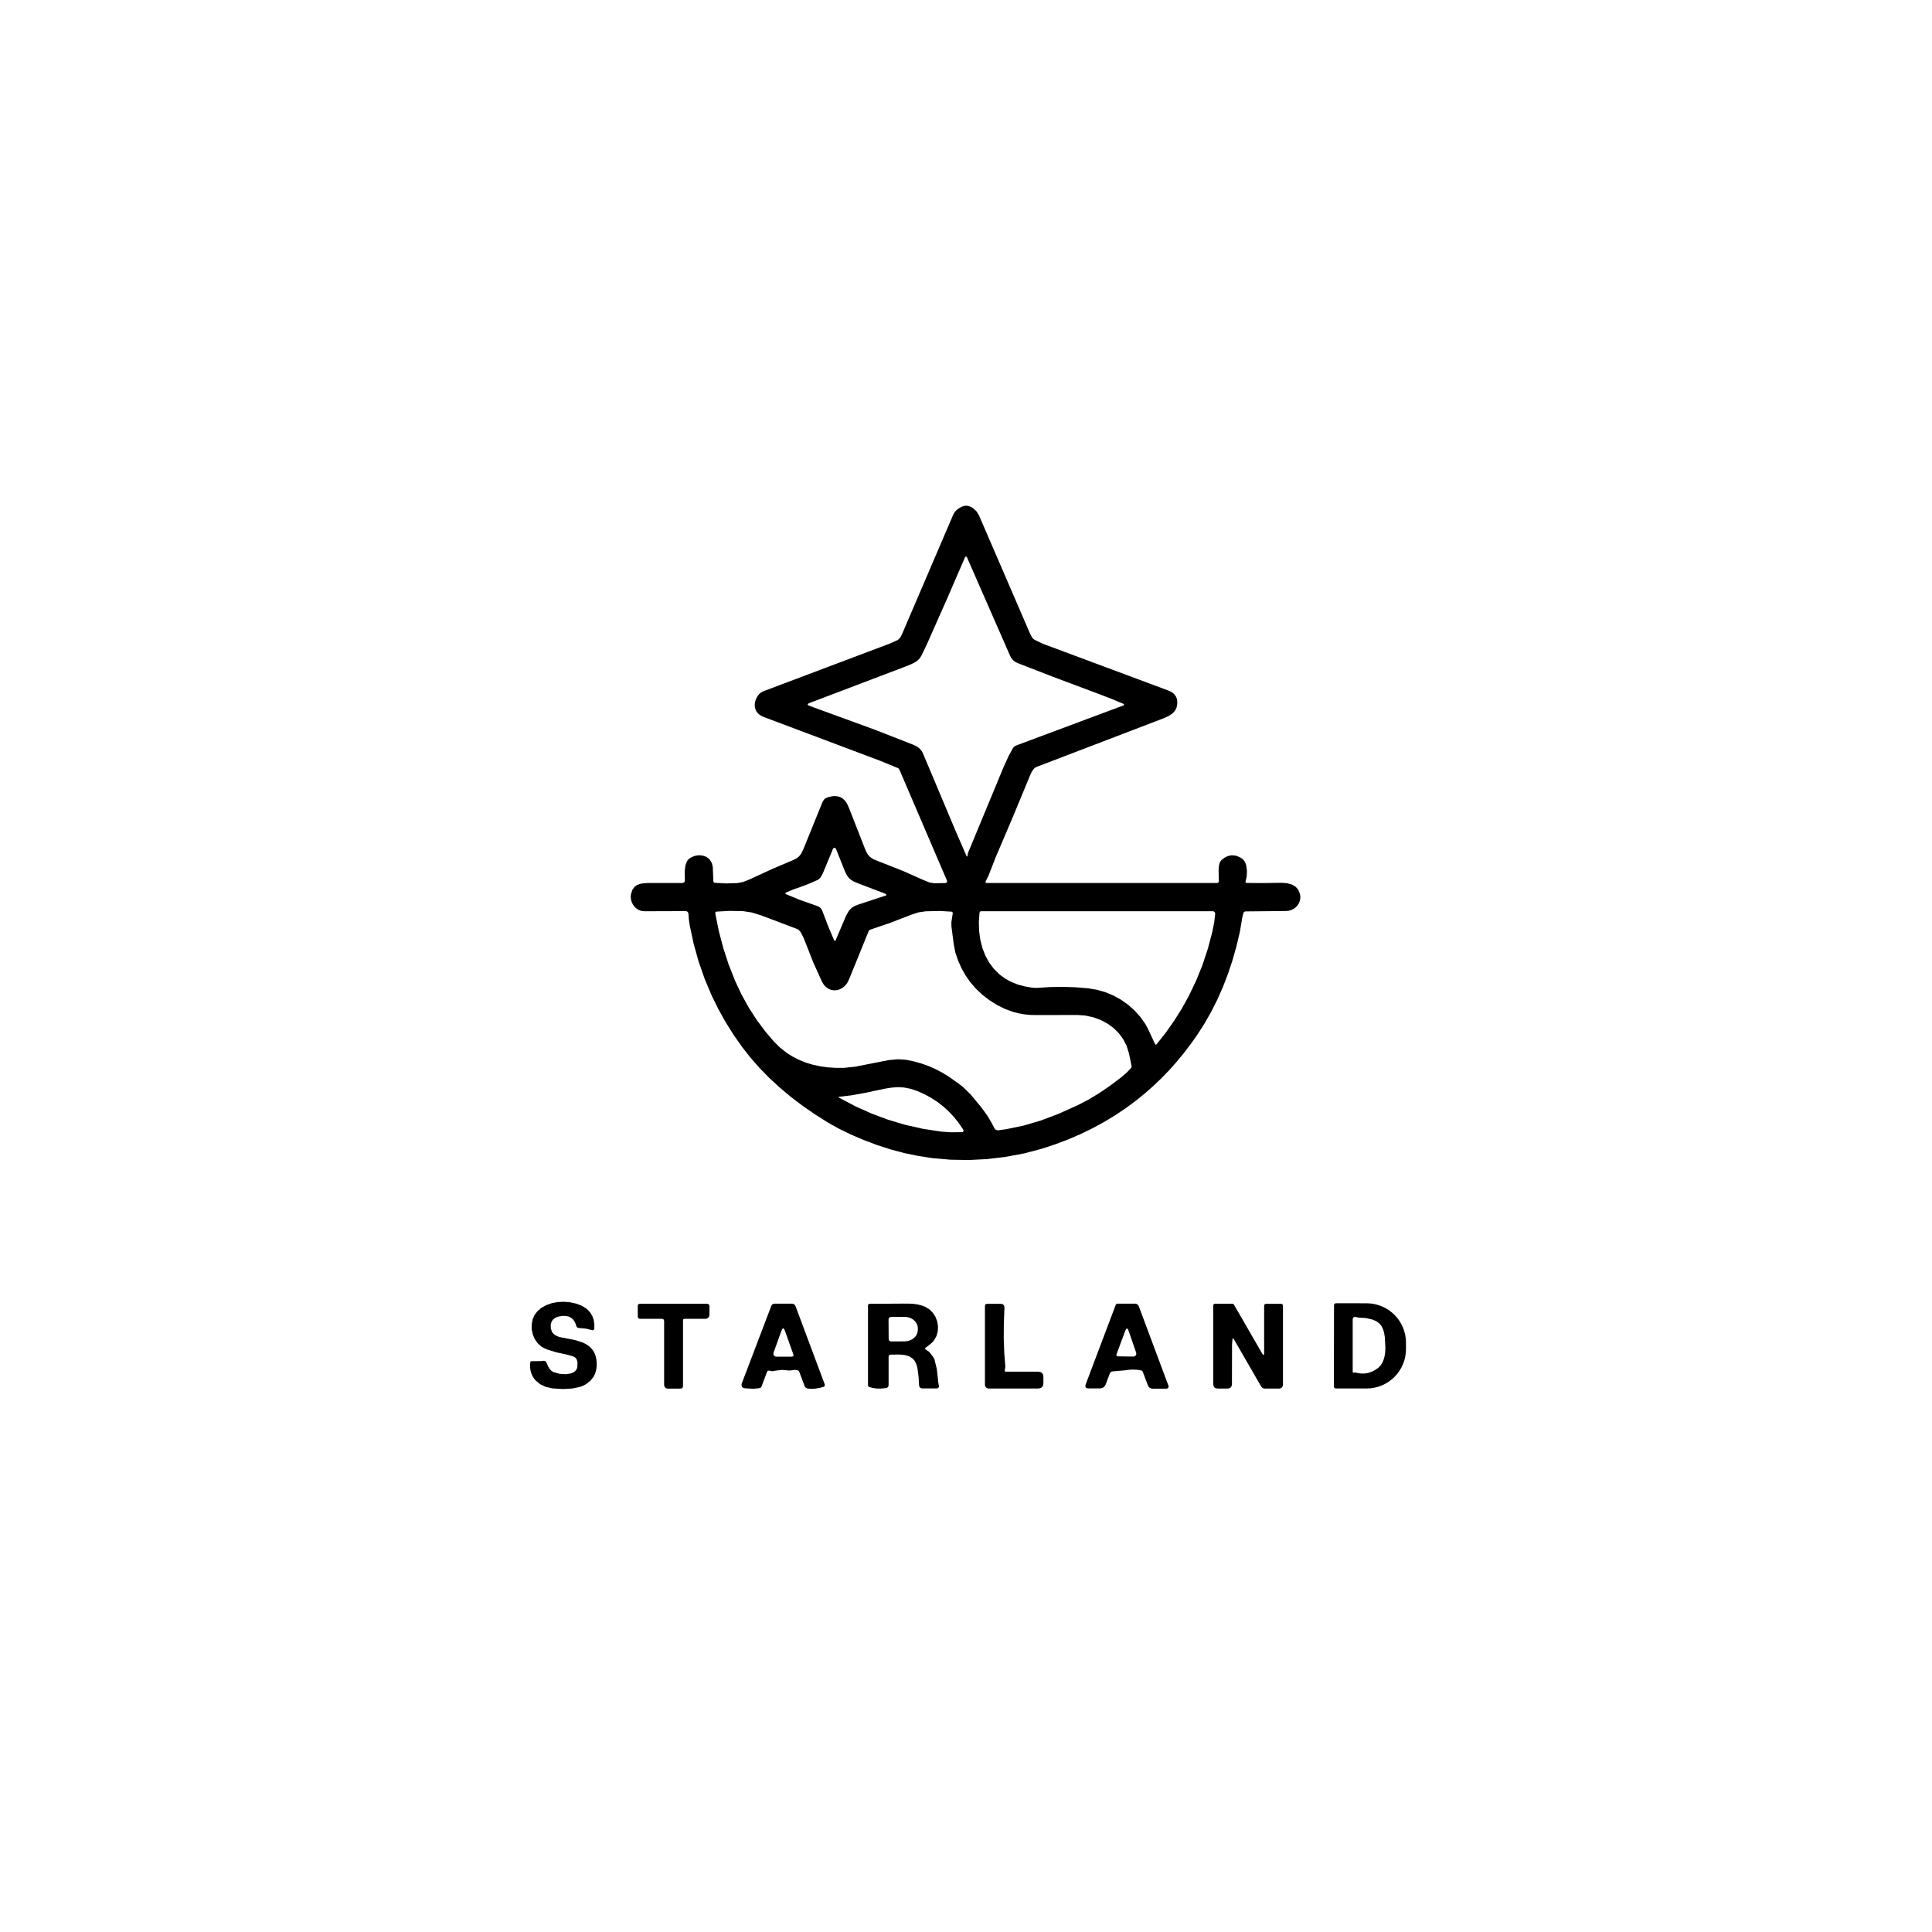
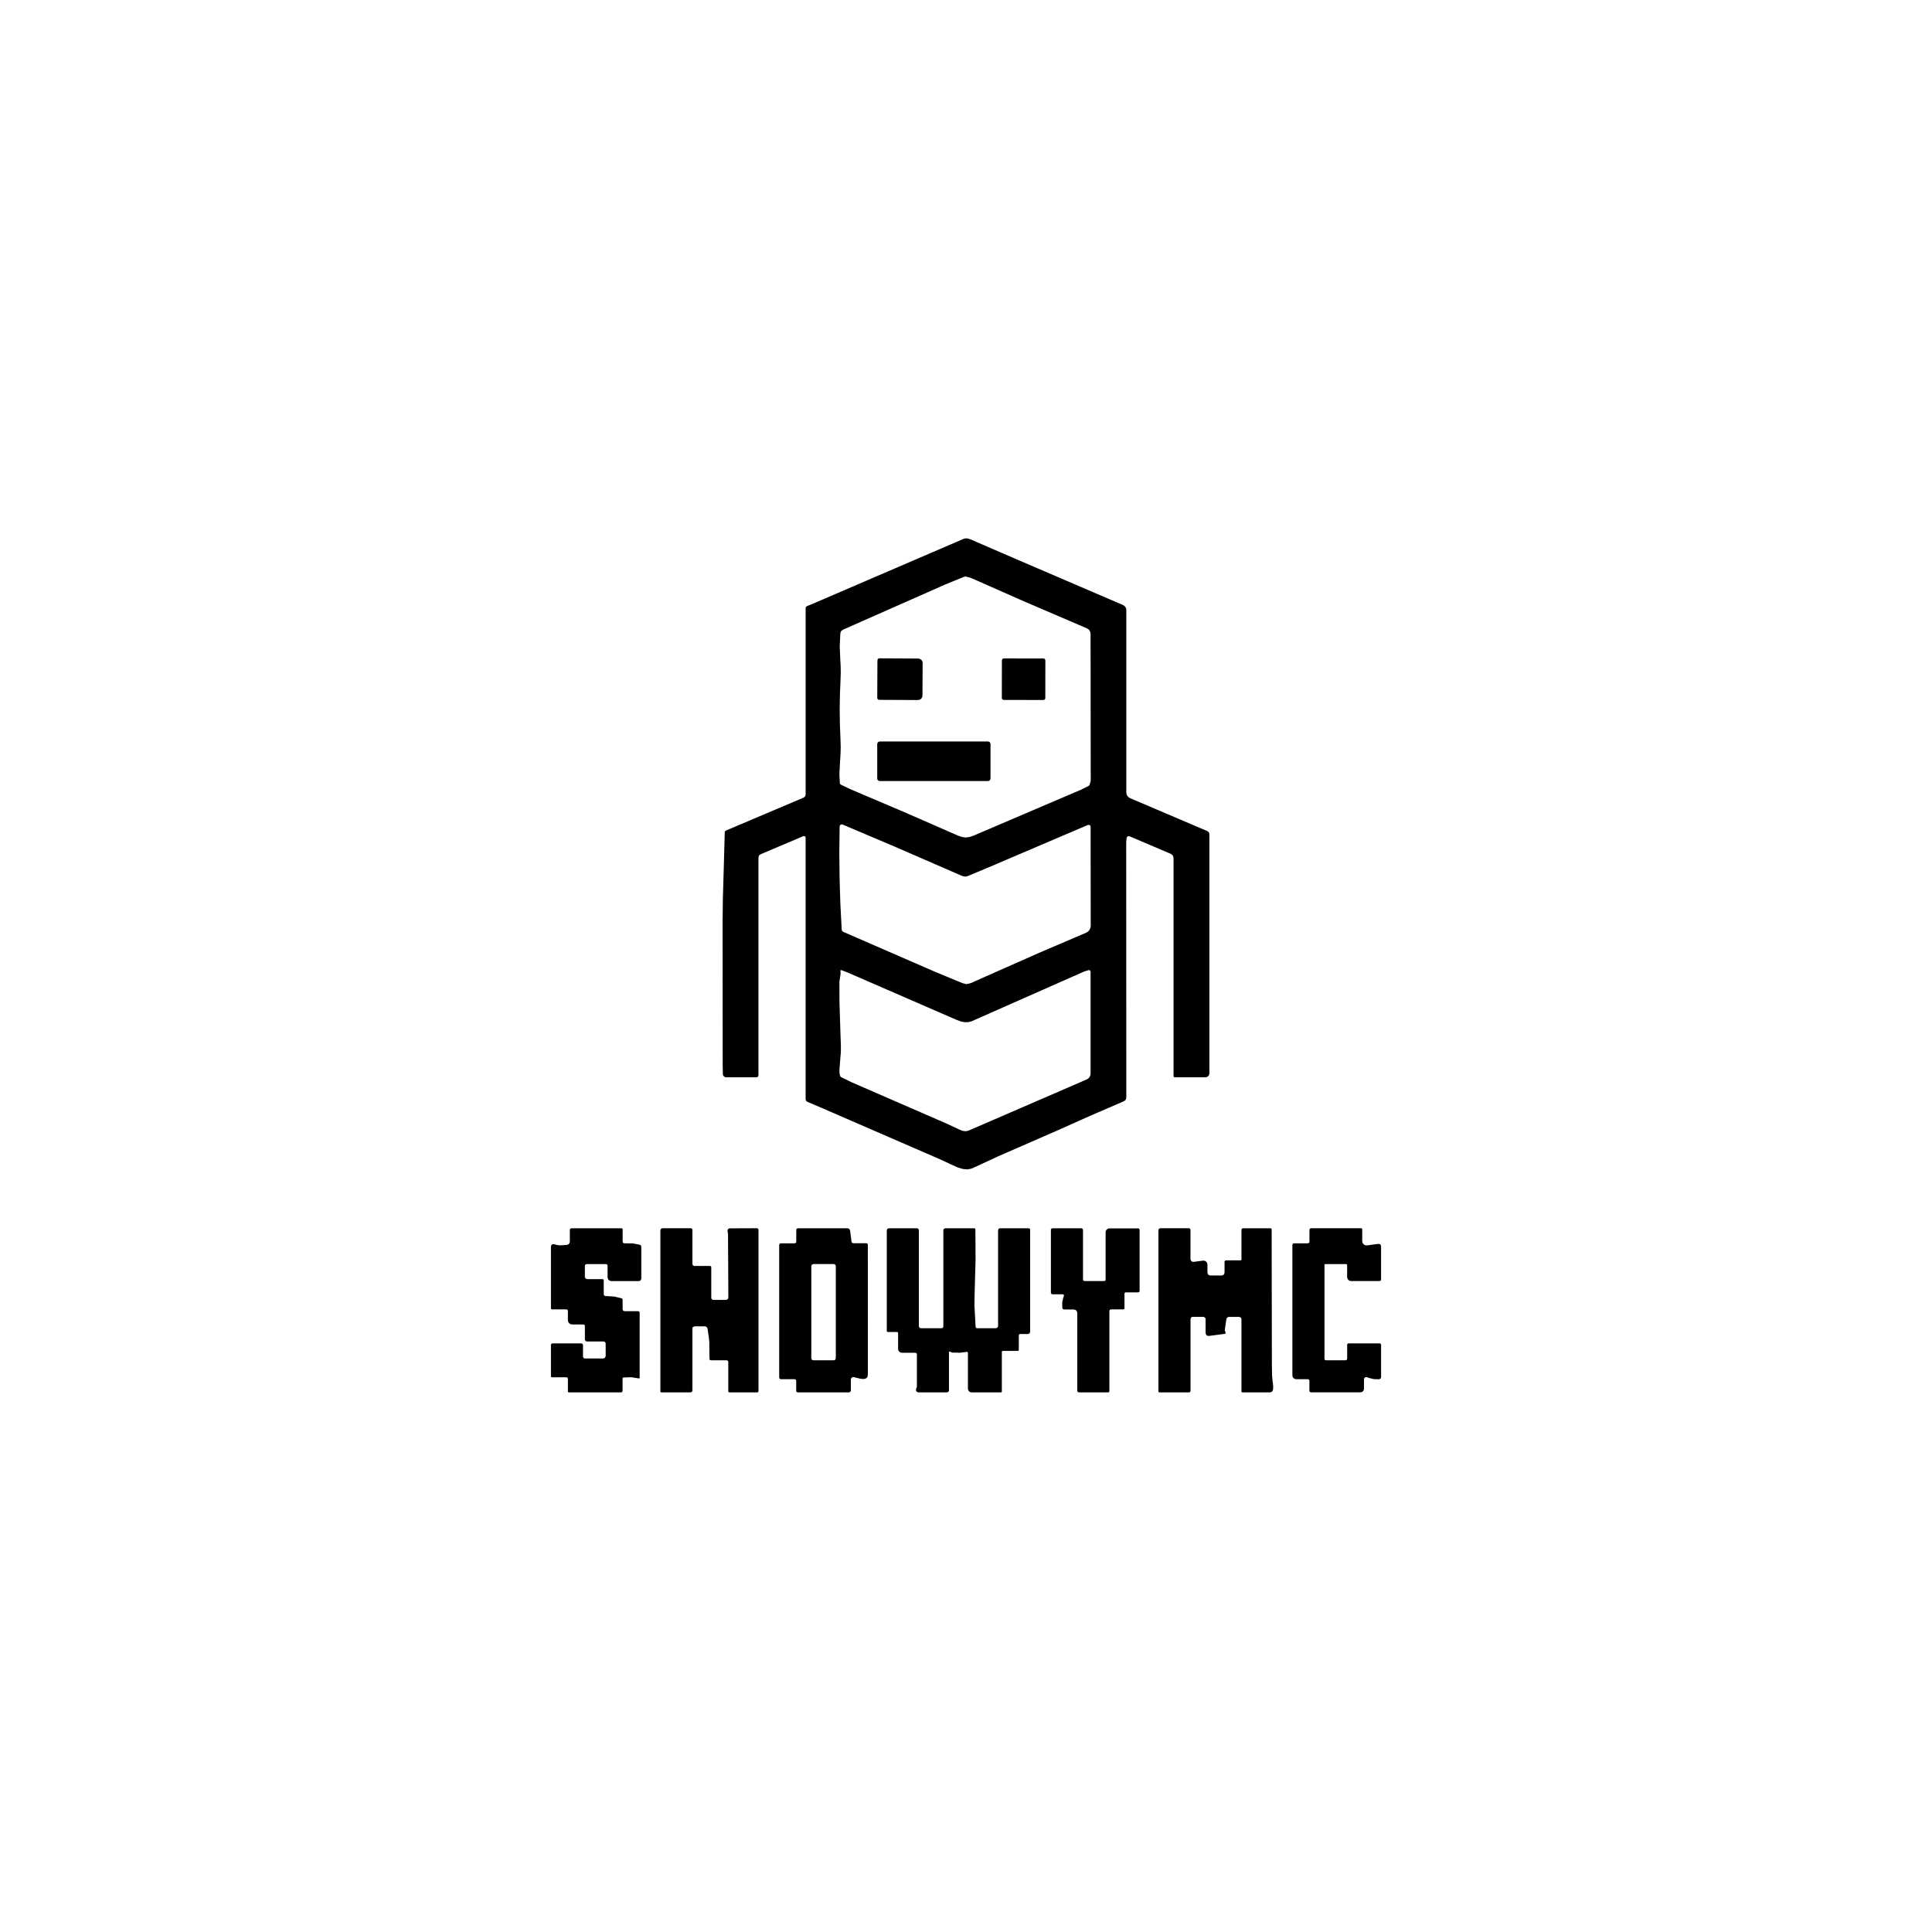
<svg xmlns="http://www.w3.org/2000/svg" version="1.1" viewBox="0.00 0.00 1024.00 1024.00">
-   <path fill="#000000" d="   M 522.45 467.06   L 522.31 467.78   L 523.01 468.02   L 645.13 468.02   L 645.14 468.02   L 645.78 467.75   L 646.03 467.10   L 645.96 464.73   L 645.88 461.19   L 646.06 458.78   L 646.55 457.04   L 647.32 455.92   L 648.70 454.83   L 650.09 454.04   L 651.50 453.53   L 652.92 453.31   L 652.92 453.31   L 652.92 453.31   L 655.10 453.53   L 657.30 454.41   L 658.72 455.41   L 659.76 456.65   L 659.76 456.65   L 660.49 458.46   L 660.92 461.53   L 660.78 464.53   L 660.78 464.53   L 660.16 467.22   L 660.14 467.30   L 660.27 467.77   L 660.71 467.98   L 669.58 468.05   L 679.28 467.90   L 682.17 468.10   L 684.78 468.85   L 686.77 470.04   L 688.13 471.63   L 689.04 473.95   L 689.21 475.20   L 689.15 476.42   L 688.85 477.73   L 688.32 478.95   L 687.58 480.05   L 686.63 481.01   L 685.52 481.80   L 684.26 482.39   L 682.96 482.73   L 681.56 482.86   L 660.12 483.06   L 659.43 483.30   L 659.02 483.90   L 658.37 486.64   L 657.74 490.47   L 657.16 493.89   L 655.34 501.56   L 653.24 508.99   L 650.85 516.17   L 648.18 523.11   L 645.22 529.80   L 641.98 536.24   L 638.45 542.43   L 634.64 548.38   L 631.09 553.40   L 627.40 558.24   L 623.56 562.89   L 619.58 567.35   L 615.44 571.62   L 611.17 575.70   L 606.74 579.59   L 602.17 583.30   L 602.17 583.30   L 602.17 583.30   L 596.63 587.39   L 590.89 591.23   L 584.95 594.81   L 578.81 598.14   L 572.47 601.20   L 565.93 604.00   L 559.19 606.55   L 552.25 608.84   L 542.83 611.33   L 532.80 613.20   L 523.05 614.35   L 513.39 614.84   L 503.80 614.67   L 494.30 613.84   L 494.30 613.84   L 494.30 613.84   L 494.30 613.84   L 486.82 612.71   L 479.40 611.17   L 472.02 609.21   L 464.70 606.84   L 457.61 604.16   L 450.80 601.23   L 444.55 598.18   L 438.88 595.01   L 431.98 590.66   L 425.42 586.12   L 419.14 581.35   L 413.25 576.41   L 407.71 571.30   L 402.60 566.07   L 397.80 560.62   L 393.45 555.08   L 388.86 548.54   L 384.64 541.83   L 380.79 534.94   L 377.31 527.89   L 377.31 527.89   L 373.52 518.92   L 370.30 509.70   L 367.65 500.21   L 365.57 490.46   L 365.13 487.46   L 364.91 484.51   L 364.78 483.81   L 364.46 483.31   L 364.46 483.31   L 363.95 483.01   L 363.23 482.91   L 341.48 482.98   L 339.92 482.80   L 338.64 482.35   L 337.50 481.67   L 336.43 480.72   L 335.56 479.58   L 334.89 478.30   L 334.47 476.93   L 334.30 475.49   L 334.41 474.05   L 335.14 471.70   L 336.32 470.03   L 337.61 469.10   L 339.15 468.50   L 341.07 468.14   L 343.46 468.02   L 361.81 468.01   L 361.81 468.01   L 362.66 467.65   L 363.00 466.80   L 362.96 465.39   L 362.93 461.52   L 363.29 458.68   L 364.08 456.52   L 364.64 455.72   L 365.35 455.06   L 366.72 454.24   L 368.18 453.67   L 369.69 453.36   L 371.21 453.32   L 372.68 453.54   L 374.06 454.02   L 375.21 454.71   L 376.21 455.63   L 377.30 457.45   L 377.80 459.56   L 378.08 467.04   L 378.30 467.62   L 378.86 467.90   L 384.75 468.23   L 390.77 468.06   L 393.81 467.48   L 397.25 466.13   L 409.44 460.51   L 420.19 455.93   L 422.09 455.01   L 423.49 453.95   L 424.72 452.34   L 425.89 449.88   L 435.99 424.98   L 436.79 423.73   L 437.53 423.12   L 438.45 422.69   L 440.47 422.13   L 442.33 421.92   L 444.01 422.07   L 445.53 422.57   L 445.53 422.57   L 445.53 422.57   L 446.84 423.39   L 447.99 424.54   L 448.98 426.03   L 449.82 427.84   L 458.76 450.63   L 459.74 452.59   L 460.88 454.00   L 462.93 455.42   L 466.45 456.85   L 467.46 457.22   L 478.65 461.64   L 489.31 466.38   L 492.63 467.71   L 495.06 468.15   L 501.19 468.03   L 501.84 467.69   L 502.00 466.97   L 501.95 466.82   L 476.65 407.79   L 476.02 407.13   L 466.34 403.17   L 405.02 380.10   L 403.67 379.51   L 402.53 378.79   L 401.60 377.95   L 400.88 376.98   L 400.88 376.98   L 400.54 376.33   L 400.13 375.00   L 400.01 373.59   L 400.18 372.07   L 400.64 370.59   L 401.36 369.17   L 402.32 367.94   L 403.40 367.01   L 404.62 366.37   L 471.67 341.09   L 475.91 339.16   L 477.05 338.07   L 477.98 336.37   L 505.31 272.60   L 505.96 271.48   L 506.90 270.44   L 508.12 269.48   L 509.64 268.61   L 511.22 268.10   L 512.32 268.05   L 513.39 268.22   L 514.52 268.62   L 515.58 269.21   L 517.53 270.97   L 518.87 273.12   L 545.64 335.12   L 545.80 335.50   L 546.98 337.82   L 547.67 338.62   L 548.35 339.12   L 552.60 341.16   L 619.06 365.93   L 620.45 366.54   L 621.62 367.28   L 622.55 368.14   L 623.25 369.14   L 623.25 369.14   L 623.75 370.35   L 623.98 371.72   L 623.95 373.24   L 623.64 374.90   L 622.91 376.53   L 621.54 378.05   L 619.51 379.44   L 616.93 380.63   L 549.26 406.53   L 548.40 407.05   L 547.58 407.93   L 546.79 409.18   L 546.04 410.80   L 537.18 432.18   L 527.69 454.46   L 525.75 459.45   L 524.00 463.94   L 522.45 467.06   Z   M 539.33 351.43   L 538.01 350.75   L 536.93 349.89   L 536.06 348.84   L 535.39 347.62   L 512.44 295.24   L 512.34 295.09   L 511.89 294.96   L 511.53 295.25   L 502.01 317.25   L 491.17 341.71   L 488.41 347.43   L 487.51 348.86   L 486.38 350.03   L 484.86 351.09   L 482.91 352.07   L 479.95 353.26   L 479.18 353.56   L 429.11 372.58   L 428.32 372.98   L 428.05 373.37   L 428.32 373.76   L 429.12 374.14   L 429.52 374.29   L 463.56 386.72   L 484.27 394.81   L 485.79 395.56   L 487.09 396.49   L 488.10 397.51   L 488.90 398.69   L 489.15 399.22   L 506.43 440.28   L 512.26 453.67   L 512.59 454.05   L 512.80 453.59   L 512.86 453.09   L 512.96 452.41   L 513.13 451.91   L 532.11 406.11   L 534.81 400.28   L 536.89 396.51   L 537.57 395.70   L 538.48 395.17   L 595.51 373.87   L 595.77 373.57   L 595.67 373.19   L 595.54 373.10   L 589.16 370.42   L 581.37 367.44   L 558.05 358.70   L 539.33 351.43   Z   M 442.88 498.41   L 448.34 485.61   L 449.81 482.93   L 450.69 481.88   L 451.74 480.96   L 453.19 480.08   L 454.92 479.44   L 469.71 474.57   L 469.85 474.20   L 469.83 474.17   L 469.04 473.61   L 454.81 468.19   L 452.04 467.00   L 450.13 465.58   L 448.84 463.92   L 447.80 461.74   L 443.04 449.82   L 442.44 449.34   L 441.70 449.57   L 441.53 449.82   L 436.05 463.04   L 434.83 465.19   L 434.07 465.93   L 433.22 466.46   L 428.57 468.49   L 423.84 470.27   L 421.45 471.06   L 418.82 472.13   L 416.70 473.02   L 416.11 473.46   L 416.66 473.96   L 423.74 476.89   L 433.11 480.19   L 434.03 480.60   L 434.79 481.18   L 434.79 481.18   L 435.42 481.94   L 435.88 482.88   L 439.07 491.24   L 442.13 498.41   L 442.51 498.82   L 442.88 498.41   Z   M 450.04 519.02   L 449.34 520.51   L 448.47 521.79   L 447.39 522.92   L 446.19 523.81   L 444.87 524.45   L 443.49 524.81   L 442.09 524.90   L 440.70 524.71   L 439.22 524.14   L 437.84 523.21   L 436.68 521.97   L 435.70 520.39   L 431.09 510.19   L 425.89 496.97   L 424.37 494.08   L 423.49 493.02   L 422.74 492.48   L 403.63 485.24   L 398.37 483.62   L 393.95 482.94   L 386.68 482.80   L 379.65 483.18   L 379.21 483.42   L 379.08 483.91   L 379.08 483.91   L 379.08 483.93   L 380.94 493.26   L 383.31 502.34   L 386.18 511.16   L 389.56 519.74   L 393.00 527.07   L 396.86 534.06   L 401.16 540.71   L 405.88 547.01   L 405.88 547.01   L 410.11 551.96   L 413.41 555.22   L 416.94 558.01   L 420.09 560.01   L 423.39 561.70   L 426.91 563.13   L 430.56 564.25   L 434.50 565.12   L 438.55 565.70   L 442.83 565.99   L 447.21 566.00   L 453.32 565.36   L 462.51 563.55   L 471.06 561.87   L 475.88 561.43   L 479.99 561.68   L 484.31 562.54   L 488.53 563.72   L 488.53 563.72   L 492.27 565.07   L 495.92 566.69   L 499.49 568.57   L 502.97 570.71   L 508.60 574.71   L 510.79 576.47   L 514.63 580.28   L 519.58 586.27   L 520.43 587.34   L 523.25 591.22   L 525.69 595.31   L 527.05 598.01   L 527.85 598.87   L 529.00 599.10   L 533.29 598.50   L 542.35 596.63   L 551.44 593.97   L 560.86 590.43   L 571.26 585.76   L 576.86 582.85   L 582.53 579.43   L 588.29 575.52   L 594.12 571.11   L 597.29 568.38   L 599.55 565.96   L 599.77 565.51   L 599.77 565.07   L 598.38 558.36   L 597.11 554.25   L 595.33 550.79   L 593.05 547.69   L 590.23 544.90   L 587.01 542.54   L 583.34 540.59   L 579.40 539.16   L 575.27 538.27   L 571.04 537.96   L 549.55 538.01   L 546.30 537.95   L 543.13 537.65   L 540.03 537.11   L 536.99 536.34   L 536.99 536.34   L 532.74 534.80   L 528.63 532.77   L 524.49 530.18   L 520.72 527.29   L 517.34 524.11   L 514.32 520.64   L 514.32 520.64   L 514.32 520.64   L 514.32 520.64   L 511.81 517.06   L 509.64 513.22   L 507.81 509.12   L 506.32 504.75   L 505.45 500.08   L 504.28 491.01   L 504.25 488.81   L 504.68 485.95   L 505.00 484.02   L 505.00 484.01   L 504.85 483.48   L 504.36 483.20   L 498.16 482.84   L 490.67 483.01   L 486.86 483.56   L 483.03 484.79   L 472.03 489.06   L 461.15 492.78   L 460.72 493.03   L 460.45 493.42   L 450.04 519.02   Z   M 576.73 523.82   L 581.28 524.57   L 585.68 525.82   L 589.98 527.58   L 594.04 529.80   L 597.86 532.49   L 601.34 535.58   L 604.39 538.98   L 607.03 542.71   L 608.34 545.09   L 610.02 548.72   L 612.27 553.47   L 612.31 553.54   L 612.64 553.69   L 612.98 553.54   L 617.82 547.42   L 622.28 541.10   L 626.37 534.60   L 630.09 527.89   L 630.09 527.89   L 633.98 519.77   L 637.36 511.39   L 640.22 502.73   L 642.57 493.81   L 643.57 488.73   L 644.08 484.34   L 644.01 483.84   L 643.75 483.40   L 643.35 483.10   L 642.85 482.98   L 642.81 482.98   L 519.96 482.98   L 519.42 483.19   L 519.16 483.70   L 518.81 488.66   L 518.96 493.53   L 519.59 498.16   L 520.73 502.57   L 522.29 506.57   L 524.34 510.27   L 526.78 513.52   L 529.69 516.41   L 532.67 518.62   L 536.03 520.47   L 539.65 521.89   L 543.63 522.91   L 547.29 523.51   L 549.52 523.62   L 556.38 523.17   L 563.20 523.05   L 569.98 523.27   L 576.73 523.82   Z   M 444.72 581.78   L 453.23 586.29   L 461.91 590.19   L 470.74 593.49   L 479.74 596.17   L 479.74 596.17   L 479.74 596.17   L 489.29 598.32   L 499.02 599.80   L 503.82 600.12   L 510.00 600.09   L 510.20 600.06   L 510.70 599.59   L 510.64 598.91   L 508.28 595.39   L 505.70 592.13   L 502.90 589.14   L 499.89 586.40   L 499.89 586.40   L 499.89 586.40   L 499.89 586.40   L 496.80 584.02   L 493.51 581.89   L 490.02 579.99   L 486.34 578.33   L 482.67 577.08   L 479.07 576.39   L 475.98 576.22   L 472.67 576.44   L 468.97 577.02   L 463.41 578.19   L 458.23 579.31   L 451.37 580.53   L 444.82 581.31   L 444.39 581.46   L 444.72 581.78   Z" />
-   <path fill="#000000" d="   M 287.05 721.40   L 288.23 721.24   L 288.81 721.34   L 289.23 721.56   L 289.50 721.95   L 289.65 722.30   L 290.53 724.25   L 291.34 725.58   L 292.29 726.60   L 293.31 727.21   L 293.32 727.21   L 296.70 728.18   L 300.02 728.36   L 300.02 728.36   L 302.42 727.98   L 304.04 727.35   L 305.16 726.40   L 305.66 725.61   L 305.97 724.70   L 306.10 722.29   L 305.77 720.76   L 305.04 719.64   L 305.04 719.64   L 303.88 718.92   L 300.67 718.03   L 294.77 716.74   L 290.18 715.33   L 288.29 714.50   L 286.92 713.70   L 284.95 711.91   L 283.45 709.77   L 282.37 707.26   L 281.82 704.60   L 281.80 701.87   L 282.33 699.24   L 283.37 696.90   L 284.92 694.88   L 287.06 693.11   L 289.52 691.75   L 292.38 690.73   L 295.42 690.14   L 298.76 689.96   L 302.09 690.22   L 305.29 690.91   L 308.26 692.01   L 310.90 693.63   L 312.88 695.71   L 313.96 697.56   L 314.67 699.60   L 315.03 701.90   L 314.99 704.33   L 314.66 704.92   L 313.99 705.07   L 313.90 705.04   L 310.50 704.19   L 306.76 703.88   L 305.93 703.59   L 305.46 702.86   L 305.01 701.46   L 304.42 700.26   L 303.68 699.28   L 302.79 698.50   L 302.79 698.50   L 302.79 698.50   L 302.79 698.50   L 301.49 697.83   L 299.96 697.49   L 298.20 697.46   L 296.22 697.76   L 294.99 698.14   L 293.90 698.73   L 293.06 699.44   L 292.43 700.33   L 291.92 701.92   L 291.94 704.19   L 292.63 706.04   L 292.63 706.04   L 293.47 707.05   L 294.62 707.87   L 296.08 708.50   L 297.84 708.93   L 299.19 709.16   L 305.00 710.31   L 308.89 711.58   L 310.49 712.37   L 311.94 713.31   L 313.13 714.35   L 314.17 715.58   L 315.01 716.97   L 315.65 718.57   L 316.06 720.29   L 316.27 722.24   L 316.24 724.36   L 315.95 726.31   L 315.40 728.10   L 314.58 729.74   L 314.58 729.74   L 314.58 729.74   L 314.58 729.74   L 312.94 731.81   L 310.75 733.55   L 309.18 734.40   L 307.46 735.06   L 303.35 735.94   L 298.44 736.22   L 292.79 735.87   L 289.37 735.12   L 286.37 733.72   L 283.98 731.76   L 283.01 730.59   L 282.20 729.28   L 281.51 727.63   L 281.07 725.83   L 280.93 723.99   L 281.05 722.03   L 281.25 721.60   L 281.69 721.46   L 286.97 721.41   L 287.05 721.40   Z" />
-   <path fill="#000000" d="   M 707.06 691.66   L 707.33 691.01   L 707.98 690.74   L 724.37 690.77   L 726.41 690.87   L 728.44 691.17   L 730.43 691.68   L 732.35 692.37   L 734.20 693.25   L 735.96 694.30   L 737.60 695.53   L 739.12 696.90   L 740.49 698.42   L 741.71 700.07   L 742.76 701.83   L 743.63 703.68   L 744.31 705.61   L 744.81 707.59   L 745.11 709.62   L 745.20 711.66   L 745.20 715.10   L 745.09 717.15   L 744.79 719.17   L 744.29 721.16   L 743.59 723.08   L 742.72 724.93   L 741.66 726.69   L 740.44 728.33   L 739.06 729.84   L 737.54 731.21   L 735.89 732.43   L 734.13 733.48   L 732.28 734.35   L 730.35 735.04   L 728.36 735.53   L 726.34 735.83   L 724.29 735.93   L 707.90 735.90   L 707.25 735.63   L 706.98 734.98   L 707.06 691.66   Z   M 718.36 727.47   L 720.13 727.84   L 721.85 728.01   L 723.51 727.95   L 725.13 727.69   L 727.82 726.72   L 730.36 725.10   L 730.54 724.95   L 731.70 723.77   L 732.60 722.40   L 733.30 720.82   L 733.84 718.91   L 734.16 716.82   L 734.29 714.47   L 733.98 708.71   L 733.61 706.40   L 733.06 704.53   L 732.28 702.95   L 731.22 701.59   L 729.48 700.27   L 727.21 699.32   L 723.76 698.57   L 720.59 698.41   L 720.52 698.41   L 719.18 698.17   L 718.28 697.95   L 718.19 697.94   L 717.33 698.24   L 716.96 699.09   L 716.96 727.10   L 717.05 727.41   L 717.35 727.56   L 717.72 727.53   L 717.74 727.52   L 718.03 727.44   L 718.36 727.47   Z" />
-   <path fill="#000000" d="   M 362.78 699.00   L 362.20 699.19   L 362.01 699.77   L 362.01 734.58   L 361.92 735.20   L 361.66 735.64   L 361.66 735.64   L 361.22 735.90   L 360.60 735.99   L 353.95 735.99   L 353.20 735.84   L 352.57 735.42   L 352.15 734.79   L 352.00 734.04   L 352.00 700.01   L 351.71 699.30   L 351.00 699.00   L 339.01 699.00   L 338.32 698.71   L 338.03 698.02   L 338.03 692.03   L 338.28 691.28   L 339.04 691.03   L 374.72 691.03   L 375.29 691.11   L 375.70 691.36   L 375.70 691.36   L 375.96 691.78   L 376.04 692.37   L 376.04 696.94   L 375.88 697.73   L 375.44 698.40   L 374.77 698.84   L 373.99 699.00   L 373.99 699.00   L 362.78 699.00   Z" />
-   <path fill="#000000" d="   M 407.80 726.46   L 407.07 726.50   L 406.58 727.03   L 403.56 735.04   L 403.29 735.44   L 402.86 735.65   L 402.07 735.82   L 399.25 736.07   L 395.58 735.87   L 394.77 735.80   L 393.96 735.62   L 393.40 735.22   L 393.40 735.22   L 393.40 735.22   L 393.09 734.60   L 393.02 733.77   L 393.10 733.40   L 408.87 691.97   L 409.44 691.25   L 410.31 690.98   L 419.96 690.98   L 420.94 691.29   L 421.57 692.10   L 437.16 733.82   L 437.13 734.54   L 436.61 735.01   L 436.59 735.02   L 434.42 735.62   L 432.28 735.98   L 430.18 736.10   L 428.10 735.98   L 427.12 735.58   L 426.49 734.72   L 423.64 727.10   L 423.30 726.58   L 422.78 726.30   L 421.23 726.05   L 419.21 726.33   L 418.79 726.41   L 418.25 726.39   L 414.46 726.08   L 410.83 726.50   L 410.83 726.50   L 410.14 726.67   L 409.23 726.79   L 407.82 726.47   L 407.80 726.46   Z   M 419.75 719.06   L 420.54 718.78   L 420.53 717.96   L 416.01 705.30   L 415.56 704.34   L 415.10 704.03   L 414.65 704.34   L 414.19 705.30   L 409.98 716.98   L 409.89 717.65   L 410.10 718.29   L 410.55 718.78   L 411.17 719.04   L 411.44 719.06   L 419.75 719.06   Z" />
-   <path fill="#000000" d="   M 490.50 715.15   L 491.66 715.95   L 492.47 716.47   L 494.45 719.03   L 495.23 720.29   L 496.53 725.59   L 497.05 730.09   L 497.24 732.41   L 497.63 734.48   L 497.66 734.62   L 497.62 735.10   L 497.38 735.52   L 497.00 735.80   L 496.53 735.90   L 488.78 735.90   L 488.15 735.78   L 487.62 735.42   L 487.26 734.89   L 487.13 734.26   L 486.89 729.97   L 486.31 725.49   L 485.92 723.76   L 485.36 722.30   L 484.61 721.04   L 483.70 720.04   L 481.95 718.91   L 479.70 718.22   L 476.83 717.93   L 472.66 717.98   L 471.90 718.00   L 471.25 718.29   L 470.98 718.95   L 470.98 734.06   L 470.89 734.71   L 470.62 735.21   L 470.62 735.21   L 470.16 735.55   L 469.52 735.73   L 467.00 735.97   L 464.69 735.95   L 462.59 735.67   L 460.70 735.14   L 460.22 734.80   L 460.06 734.23   L 460.06 691.80   L 460.28 691.27   L 460.80 691.05   L 481.26 690.93   L 483.84 691.03   L 486.22 691.35   L 488.41 691.89   L 490.41 692.65   L 492.58 693.97   L 494.37 695.73   L 495.80 697.93   L 496.74 700.38   L 497.17 702.97   L 497.05 705.59   L 496.40 708.00   L 495.19 710.23   L 494.13 711.48   L 492.85 712.60   L 490.47 714.38   L 490.26 714.77   L 490.50 715.15   Z   M 470.95 699.17   L 471.01 709.83   L 471.36 710.66   L 472.18 710.99   L 479.45 710.96   L 480.83 710.83   L 482.15 710.48   L 483.37 709.91   L 484.44 709.15   L 485.31 708.22   L 485.96 707.17   L 486.35 706.03   L 486.48 704.84   L 486.48 704.00   L 486.34 702.81   L 485.93 701.68   L 485.27 700.63   L 484.39 699.71   L 483.31 698.96   L 482.09 698.41   L 480.76 698.07   L 479.39 697.96   L 472.12 697.99   L 471.29 698.34   L 470.95 699.17   Z" />
-   <path fill="#000000" d="   M 533.04 727.02   L 550.29 727.02   L 551.48 727.19   L 552.34 727.70   L 552.34 727.70   L 552.34 727.70   L 552.85 728.56   L 553.02 729.75   L 553.02 733.06   L 552.84 734.32   L 552.30 735.22   L 551.40 735.76   L 550.14 735.94   L 523.98 735.94   L 523.23 735.79   L 522.60 735.37   L 522.18 734.74   L 522.03 734.00   L 522.03 692.11   L 522.30 691.31   L 523.10 691.04   L 530.27 691.04   L 531.24 691.18   L 531.92 691.60   L 531.92 691.60   L 531.92 691.60   L 532.30 692.30   L 532.38 693.28   L 532.05 701.53   L 532.01 709.45   L 532.28 717.02   L 532.84 724.25   L 532.54 726.36   L 532.57 726.85   L 533.04 727.02   Z" />
-   <path fill="#000000" d="   M 604.79 726.32   L 602.64 726.01   L 600.44 725.91   L 598.18 726.02   L 595.87 726.35   L 592.63 726.61   L 589.29 726.93   L 588.67 727.25   L 588.28 727.82   L 586.07 733.67   L 585.55 734.65   L 584.83 735.35   L 583.93 735.76   L 582.84 735.90   L 577.01 735.90   L 576.02 735.76   L 575.44 735.34   L 575.44 735.34   L 575.44 735.34   L 575.25 734.65   L 575.47 733.67   L 591.37 691.57   L 591.71 691.13   L 592.23 690.97   L 601.82 690.97   L 602.85 691.29   L 603.51 692.15   L 619.32 734.48   L 619.39 734.97   L 619.25 735.44   L 618.92 735.81   L 618.46 736.00   L 618.46 736.00   L 618.26 736.02   L 610.96 736.02   L 610.08 735.91   L 609.36 735.57   L 609.36 735.57   L 609.36 735.57   L 608.79 735.01   L 608.38 734.23   L 605.71 727.10   L 605.36 726.58   L 604.79 726.32   Z   M 592.52 718.90   L 600.73 719.01   L 601.00 718.99   L 601.61 718.74   L 602.07 718.26   L 602.28 717.63   L 602.20 716.97   L 598.19 705.38   L 597.76 704.42   L 597.31 704.10   L 597.31 704.10   L 597.31 704.10   L 596.86 704.41   L 596.40 705.35   L 591.77 717.80   L 591.75 718.61   L 592.52 718.90   Z" />
-   <path fill="#000000" d="   M 668.94 717.34   L 669.41 718.02   L 669.75 718.20   L 669.75 718.20   L 669.95 717.88   L 670.02 717.05   L 670.02 692.04   L 670.27 691.30   L 671.02 691.05   L 679.04 691.05   L 679.76 691.29   L 680.00 692.02   L 680.00 733.96   L 679.85 734.73   L 679.41 735.39   L 678.75 735.83   L 677.98 735.98   L 670.17 735.98   L 669.23 735.73   L 668.54 735.04   L 653.95 709.77   L 653.44 709.26   L 653.20 709.94   L 653.01 712.50   L 652.96 733.52   L 652.80 734.59   L 652.34 735.35   L 652.34 735.35   L 651.58 735.81   L 650.51 735.96   L 645.47 735.96   L 644.41 735.81   L 643.64 735.35   L 643.64 735.35   L 643.18 734.59   L 643.03 733.51   L 643.03 691.84   L 643.28 691.25   L 643.87 691.00   L 653.24 691.00   L 653.67 691.11   L 653.98 691.42   L 668.94 717.34   Z" />
+   <path fill="#000000" d="   M 597.13 444.10   L 596.91 446.33   L 596.97 581.80   L 596.64 582.91   L 595.75 583.65   L 577.91 591.36   L 560.25 599.25   L 541.92 607.25   L 529.20 612.80   L 515.61 619.10   L 514.85 619.41   L 512.71 619.80   L 510.35 619.59   L 507.64 618.77   L 504.12 617.20   L 503.14 616.73   L 497.89 614.30   L 435.41 587.18   L 427.97 584.02   L 427.25 583.46   L 427.00 582.55   L 427.00 443.92   L 426.69 443.27   L 426.00 443.10   L 425.84 443.15   L 403.08 452.80   L 402.27 453.44   L 402.00 454.43   L 402.00 570.00   L 401.71 570.70   L 401.01 570.99   L 384.89 570.99   L 384.24 570.87   L 383.69 570.51   L 383.30 569.98   L 383.13 569.34   L 383.04 564.75   L 382.99 489.49   L 383.13 476.57   L 383.61 460.04   L 384.14 441.00   L 384.28 440.56   L 384.64 440.26   L 425.97 422.74   L 426.73 422.11   L 427.01 421.17   L 427.01 322.25   L 427.21 321.63   L 427.74 321.24   L 429.94 320.37   L 510.64 285.64   L 511.48 285.39   L 512.81 285.38   L 514.22 285.81   L 539.86 296.90   L 560.45 305.74   L 595.19 320.67   L 595.92 321.12   L 596.49 321.75   L 596.86 322.53   L 596.98 323.37   L 596.98 420.02   L 597.12 420.97   L 597.53 421.84   L 598.16 422.55   L 598.98 423.05   L 639.99 440.53   L 640.72 441.14   L 641.00 442.06   L 641.00 568.92   L 640.84 569.71   L 640.39 570.38   L 639.72 570.83   L 638.93 570.99   L 622.62 570.99   L 622.16 570.84   L 622.00 570.37   L 622.00 454.67   L 621.63 453.44   L 620.65 452.61   L 598.90 443.34   L 598.31 443.19   L 597.82 443.26   L 597.82 443.26   L 597.42 443.56   L 597.13 444.10   Z   M 445.31 337.44   L 445.07 342.74   L 445.40 350.14   L 445.55 352.73   L 445.62 356.49   L 445.48 360.82   L 445.17 368.32   L 445.06 375.89   L 445.15 383.54   L 445.45 391.26   L 445.59 395.73   L 445.49 399.77   L 445.23 403.91   L 444.90 410.41   L 445.14 415.13   L 445.31 415.57   L 445.66 415.87   L 450.37 418.14   L 479.40 430.50   L 507.58 442.82   L 509.85 443.63   L 511.91 443.89   L 513.93 443.62   L 516.13 442.85   L 572.87 418.60   L 576.93 416.57   L 577.31 416.26   L 577.55 415.85   L 578.11 413.76   L 578.02 335.90   L 577.89 335.01   L 577.51 334.20   L 576.91 333.53   L 576.15 333.07   L 541.65 318.26   L 515.60 306.74   L 513.78 306.05   L 511.95 305.60   L 511.48 305.58   L 510.96 305.72   L 505.60 307.91   L 500.98 309.80   L 446.76 333.77   L 445.81 334.50   L 445.46 335.32   L 445.35 336.56   L 445.31 337.44   Z   M 512.59 464.48   L 511.45 464.60   L 510.50 464.44   L 509.36 464.02   L 473.94 448.62   L 446.59 437.02   L 446.39 436.96   L 445.89 436.97   L 445.44 437.18   L 445.13 437.57   L 445.01 438.06   L 444.86 451.96   L 445.00 465.71   L 445.42 479.30   L 446.12 492.73   L 446.36 493.43   L 446.94 493.90   L 495.33 514.96   L 510.21 521.12   L 512.24 521.59   L 514.35 521.13   L 514.58 521.06   L 522.11 517.70   L 551.15 504.85   L 575.68 494.36   L 576.67 493.76   L 577.45 492.89   L 577.94 491.84   L 578.11 490.69   L 578.04 438.25   L 577.78 437.44   L 577.36 437.22   L 576.49 437.29   L 523.28 460.01   L 512.59 464.48   Z   M 445.45 514.53   L 445.53 516.16   L 445.21 518.18   L 444.90 520.25   L 444.94 531.44   L 445.46 547.89   L 445.70 554.58   L 445.66 557.76   L 445.31 561.94   L 444.91 567.29   L 444.98 568.82   L 445.27 570.20   L 445.51 570.64   L 445.89 570.95   L 451.41 573.64   L 502.27 595.77   L 508.55 598.71   L 510.23 599.38   L 511.66 599.57   L 512.67 599.44   L 513.76 599.07   L 576.00 572.12   L 576.83 571.61   L 577.48 570.88   L 577.89 570.00   L 578.03 569.04   L 578.03 514.94   L 578.02 514.85   L 577.69 514.29   L 577.05 514.17   L 574.66 514.91   L 515.20 541.20   L 514.89 541.33   L 514.89 541.33   L 513.19 541.76   L 511.33 541.78   L 509.31 541.40   L 507.13 540.61   L 448.98 515.33   L 445.83 514.16   L 445.50 514.19   L 445.45 514.53   Z" />
+   <path fill="#000000" d="   M 465.06 349.95   L 465.26 349.36   L 465.62 349.04   L 466.09 348.93   L 486.63 349.04   L 487.54 349.22   L 488.32 349.72   L 488.84 350.47   L 489.02 351.34   L 488.92 368.76   L 488.92 368.76   L 488.74 369.64   L 488.21 370.38   L 487.43 370.87   L 486.51 371.04   L 465.97 370.93   L 465.38 370.74   L 465.07 370.37   L 464.96 369.91   L 465.06 349.95   Z" />
+   <rect fill="#000000" x="-11.52" y="-11.00" transform="translate(542.53,360.00) rotate(0.1)" width="23.04" height="22.00" rx="1.02" />
+   <rect fill="#000000" x="464.95" y="393.00" width="60.04" height="20.98" rx="1.37" />
+   <path fill="#000000" d="   M 310.97 669.99   L 310.24 670.24   L 309.99 670.97   L 309.99 676.71   L 310.31 677.66   L 311.25 677.97   L 319.34 677.97   L 319.82 678.13   L 319.99 678.63   L 319.99 686.00   L 319.99 686.03   L 320.31 686.73   L 321.04 686.99   L 321.61 686.96   L 321.61 686.96   L 325.55 687.20   L 329.51 688.15   L 329.86 688.41   L 330.00 688.83   L 330.00 694.03   L 330.00 694.03   L 330.27 694.68   L 330.93 694.95   L 338.25 694.95   L 338.25 694.95   L 338.80 695.18   L 339.03 695.74   L 339.03 730.19   L 338.90 730.55   L 338.52 730.58   L 334.61 729.97   L 330.36 730.09   L 330.09 730.23   L 329.98 730.52   L 329.98 737.25   L 329.76 737.78   L 329.24 738.00   L 329.24 738.00   L 301.50 738.00   L 301.13 737.88   L 301.00 737.50   L 301.00 730.75   L 300.78 730.22   L 300.24 730.00   L 292.51 730.00   L 292.14 729.88   L 292.01 729.50   L 292.01 712.78   L 292.24 712.24   L 292.78 712.01   L 308.12 712.01   L 308.74 712.26   L 309.00 712.88   L 309.00 719.13   L 309.25 719.75   L 309.87 720.01   L 309.87 720.01   L 319.77 720.01   L 320.65 719.64   L 321.02 718.76   L 321.02 712.29   L 320.94 711.73   L 320.70 711.33   L 320.30 711.09   L 319.73 711.01   L 311.01 711.01   L 310.30 710.72   L 310.00 710.01   L 310.00 702.76   L 309.81 702.19   L 309.24 702.00   L 303.24 702.00   L 302.38 701.83   L 301.65 701.34   L 301.16 700.61   L 300.99 699.75   L 300.99 694.74   L 300.99 694.74   L 300.77 694.22   L 300.24 694.00   L 292.50 694.00   L 292.15 693.86   L 292.01 693.51   L 292.01 660.72   L 292.13 660.16   L 292.48 659.71   L 292.98 659.45   L 293.55 659.42   L 293.77 659.48   L 295.26 659.88   L 296.88 660.07   L 300.51 659.82   L 301.11 659.60   L 301.60 659.20   L 301.92 658.65   L 302.03 658.02   L 302.03 651.79   L 302.26 651.24   L 302.81 651.01   L 329.49 651.01   L 329.88 651.14   L 330.01 651.54   L 330.01 658.18   L 330.01 658.21   L 330.28 658.78   L 330.88 658.99   L 335.29 659.02   L 339.12 659.74   L 339.68 660.13   L 339.90 660.79   L 339.90 677.78   L 339.54 678.65   L 338.67 679.01   L 324.03 679.01   L 323.26 678.86   L 322.62 678.42   L 322.18 677.78   L 322.03 677.01   L 322.03 670.79   L 321.80 670.22   L 321.23 669.99   L 310.97 669.99   Z" />
+   <path fill="#000000" d="   M 376.99 687.69   L 377.07 688.26   L 377.31 688.66   L 377.31 688.66   L 377.71 688.90   L 378.27 688.98   L 384.59 688.98   L 385.22 688.89   L 385.68 688.62   L 385.95 688.16   L 386.04 687.53   L 385.87 654.28   L 385.70 652.88   L 385.61 652.29   L 385.74 651.72   L 386.06 651.29   L 386.51 651.07   L 386.51 651.07   L 386.69 651.05   L 401.25 650.99   L 401.79 651.21   L 402.01 651.75   L 402.01 737.37   L 401.83 737.82   L 401.39 738.00   L 386.62 738.00   L 386.16 737.85   L 386.00 737.37   L 386.00 721.76   L 385.77 721.22   L 385.23 720.99   L 376.72 720.99   L 376.23 720.79   L 376.03 720.30   L 375.94 710.92   L 375.42 706.85   L 375.03 704.32   L 374.88 703.79   L 374.55 703.36   L 374.09 703.07   L 373.55 702.97   L 368.25 702.97   L 367.31 703.28   L 367.31 703.28   L 367.07 703.68   L 366.99 704.24   L 366.99 737.01   L 366.74 737.75   L 366.00 738.00   L 350.51 738.00   L 350.14 737.88   L 350.01 737.50   L 350.01 652.01   L 350.30 651.30   L 351.01 651.00   L 366.24 651.00   L 366.77 651.22   L 366.99 651.75   L 366.99 669.98   L 367.29 670.69   L 368.00 670.99   L 376.35 670.99   L 376.80 671.17   L 376.99 671.62   L 376.99 671.62   L 376.99 671.62   L 376.99 687.69   Z" />
+   <path fill="#000000" d="   M 422.00 731.77   L 421.78 731.23   L 421.24 731.01   L 413.77 731.01   L 413.22 730.78   L 412.99 730.23   L 412.99 659.82   L 413.20 659.20   L 413.80 659.00   L 421.24 659.00   L 421.78 658.79   L 422.04 658.28   L 422.04 658.20   L 422.04 651.80   L 422.27 651.25   L 422.81 651.02   L 449.30 651.02   L 450.13 651.33   L 450.54 652.11   L 451.33 658.13   L 451.64 658.71   L 452.26 658.94   L 459.24 658.94   L 459.76 659.15   L 459.97 659.67   L 459.98 728.56   L 459.83 729.58   L 459.41 730.28   L 458.62 730.76   L 457.36 730.91   L 455.78 730.70   L 453.59 730.15   L 452.66 729.89   L 452.49 729.86   L 451.93 729.91   L 451.43 730.19   L 451.09 730.65   L 450.97 731.21   L 450.97 737.00   L 450.68 737.70   L 449.98 737.99   L 422.76 737.99   L 422.22 737.77   L 422.00 737.23   L 422.00 731.77   Z   M 442.99 671.00   L 442.69 670.28   L 441.97 669.98   L 431.03 669.98   L 430.31 670.28   L 430.01 671.00   L 430.01 719.96   L 430.31 720.68   L 431.03 720.98   L 441.97 720.98   L 442.69 720.68   L 442.99 719.96   L 442.99 671.00   Z" />
+   <path fill="#000000" d="   M 503.46 716.38   L 503.40 716.36   L 503.10 716.44   L 502.97 716.72   L 502.97 737.01   L 502.69 737.70   L 502.00 737.99   L 486.81 737.99   L 486.23 737.86   L 485.76 737.50   L 485.49 736.97   L 485.48 736.38   L 485.55 736.13   L 485.69 735.82   L 485.96 735.09   L 485.97 734.91   L 485.98 717.69   L 485.77 717.20   L 485.28 716.99   L 478.05 716.99   L 477.27 716.84   L 476.61 716.40   L 476.17 715.74   L 476.01 714.96   L 476.01 714.96   L 476.01 714.96   L 476.01 706.52   L 475.85 706.15   L 475.48 705.99   L 470.52 705.99   L 470.52 705.99   L 470.16 705.84   L 470.01 705.47   L 470.01 652.02   L 470.30 651.32   L 471.00 651.03   L 486.12 651.03   L 486.66 651.21   L 487.02 651.93   L 487.02 703.00   L 487.31 703.69   L 488.01 703.98   L 499.12 703.98   L 499.35 703.95   L 499.82 703.63   L 500.00 703.10   L 500.00 652.05   L 500.26 651.29   L 501.02 651.03   L 516.45 651.03   L 516.82 651.18   L 516.98 651.55   L 517.07 667.66   L 516.61 683.90   L 516.46 691.84   L 517.10 703.34   L 517.33 703.80   L 517.81 703.99   L 527.87 703.99   L 528.67 703.66   L 529.00 702.86   L 529.00 652.01   L 529.25 651.27   L 529.99 651.02   L 545.25 651.02   L 545.81 651.21   L 546.00 651.77   L 546.00 705.90   L 545.67 706.71   L 544.86 707.04   L 540.66 707.04   L 540.19 707.23   L 539.99 707.70   L 539.99 707.70   L 539.99 715.50   L 539.87 715.88   L 539.49 716.00   L 531.50 716.00   L 531.13 716.13   L 531.00 716.50   L 531.00 737.50   L 530.88 737.86   L 530.52 737.98   L 514.92 737.98   L 514.19 737.83   L 513.58 737.42   L 513.16 736.80   L 513.02 736.07   L 513.02 716.99   L 512.88 716.59   L 512.45 716.53   L 508.75 716.97   L 504.90 716.91   L 504.58 716.86   L 503.91 716.58   L 503.46 716.38   Z" />
+   <path fill="#000000" d="   M 596.00 685.65   L 596.00 693.47   L 595.84 693.84   L 595.46 694.00   L 588.77 694.00   L 588.23 694.23   L 588.00 694.77   L 588.00 737.37   L 587.84 737.84   L 587.37 738.00   L 571.86 738.00   L 571.20 737.78   L 570.98 737.11   L 570.98 695.88   L 570.84 695.18   L 570.45 694.59   L 569.86 694.20   L 569.16 694.06   L 563.99 694.06   L 563.37 693.82   L 563.05 693.23   L 563.00 690.33   L 563.59 687.65   L 563.59 687.65   L 563.90 686.88   L 563.88 686.34   L 563.46 686.01   L 563.33 686.00   L 557.77 686.00   L 557.23 685.77   L 557.00 685.23   L 557.00 651.77   L 557.22 651.24   L 557.76 651.02   L 573.26 651.02   L 573.79 651.24   L 574.01 651.77   L 574.01 678.26   L 574.22 678.77   L 574.73 678.98   L 585.30 678.98   L 585.83 678.81   L 586.00 678.28   L 586.00 653.07   L 586.15 652.30   L 586.59 651.66   L 587.24 651.22   L 588.01 651.07   L 603.29 651.07   L 603.81 651.28   L 604.02 651.79   L 604.02 651.79   L 604.02 684.23   L 603.80 684.77   L 603.26 684.99   L 596.65 684.99   L 596.17 685.15   L 596.00 685.65   Z" />
+   <path fill="#000000" d="   M 657.74 668.00   L 658.01 667.73   L 658.01 651.77   L 658.23 651.23   L 658.77 651.01   L 673.44 651.01   L 673.86 651.15   L 674.00 651.57   L 674.12 721.75   L 674.14 724.69   L 674.22 729.02   L 674.52 732.21   L 674.63 732.92   L 674.83 734.88   L 674.74 736.64   L 674.21 737.61   L 673.18 737.99   L 658.49 737.99   L 658.12 737.87   L 658.00 737.50   L 658.00 699.24   L 657.69 698.30   L 656.75 697.99   L 651.53 697.99   L 650.92 698.07   L 650.46 698.33   L 650.46 698.33   L 650.15 698.75   L 649.98 699.33   L 649.17 704.99   L 649.18 705.12   L 649.60 706.40   L 649.59 706.79   L 649.25 706.96   L 641.01 708.04   L 640.13 708.03   L 639.50 707.73   L 639.12 707.14   L 638.99 706.26   L 638.99 699.36   L 638.90 698.75   L 638.64 698.31   L 638.64 698.31   L 638.64 698.31   L 638.20 698.05   L 637.59 697.96   L 632.28 697.96   L 631.72 698.04   L 631.32 698.28   L 631.32 698.28   L 631.00 699.23   L 631.00 737.25   L 630.78 737.78   L 630.25 738.00   L 614.50 738.00   L 614.13 737.88   L 614.00 737.49   L 614.00 652.00   L 614.25 651.25   L 615.00 651.00   L 630.24 651.00   L 630.24 651.00   L 630.76 651.22   L 630.98 651.75   L 630.98 667.33   L 631.10 667.92   L 631.45 668.42   L 631.97 668.74   L 632.57 668.82   L 632.57 668.82   L 632.67 668.81   L 637.64 668.16   L 637.78 668.15   L 638.60 668.26   L 639.32 668.70   L 639.80 669.39   L 639.97 670.21   L 639.97 674.24   L 640.08 675.02   L 640.42 675.58   L 640.42 675.58   L 640.98 675.92   L 641.76 676.03   L 647.31 676.03   L 648.07 675.92   L 648.60 675.60   L 648.92 675.06   L 649.03 674.32   L 649.03 668.74   L 649.25 668.22   L 649.77 668.00   L 657.74 668.00   Z" />
+   <path fill="#000000" d="   M 702.26 670.01   L 702.00 670.26   L 702.00 720.27   L 702.21 720.77   L 702.71 720.98   L 713.10 720.98   L 713.80 720.75   L 714.03 720.05   L 714.03 712.70   L 714.23 712.21   L 714.72 712.01   L 731.25 712.01   L 731.82 712.20   L 732.00 712.75   L 732.00 729.97   L 731.72 730.69   L 731.02 731.03   L 728.20 730.97   L 725.58 730.36   L 724.62 729.98   L 724.38 729.90   L 723.86 729.91   L 723.38 730.14   L 723.06 730.56   L 722.94 731.07   L 722.94 736.09   L 722.80 736.81   L 722.39 737.42   L 721.77 737.83   L 721.05 737.97   L 694.77 737.97   L 694.23 737.75   L 694.01 737.21   L 694.01 731.77   L 694.01 731.77   L 693.78 731.23   L 693.23 731.00   L 686.96 731.00   L 686.96 731.00   L 686.21 730.85   L 685.57 730.42   L 685.14 729.78   L 684.99 729.02   L 684.99 659.82   L 685.20 659.20   L 685.80 659.00   L 693.24 659.00   L 693.81 658.77   L 694.04 658.20   L 694.04 651.79   L 694.27 651.23   L 694.82 651.00   L 694.82 651.00   L 694.82 651.00   L 721.51 651.00   L 721.86 651.15   L 722.01 651.51   L 722.01 657.86   L 722.01 658.01   L 722.26 658.88   L 722.83 659.59   L 723.63 660.01   L 724.54 660.08   L 730.33 659.32   L 731.06 659.33   L 731.58 659.57   L 731.89 660.05   L 731.99 660.77   L 731.99 678.25   L 731.99 678.25   L 731.77 678.77   L 731.24 678.99   L 716.13 678.99   L 715.32 678.83   L 714.63 678.37   L 714.17 677.69   L 714.01 676.88   L 714.01 676.88   L 714.01 670.52   L 713.88 670.14   L 713.50 670.01   L 702.26 670.01   Z" />
</svg>
